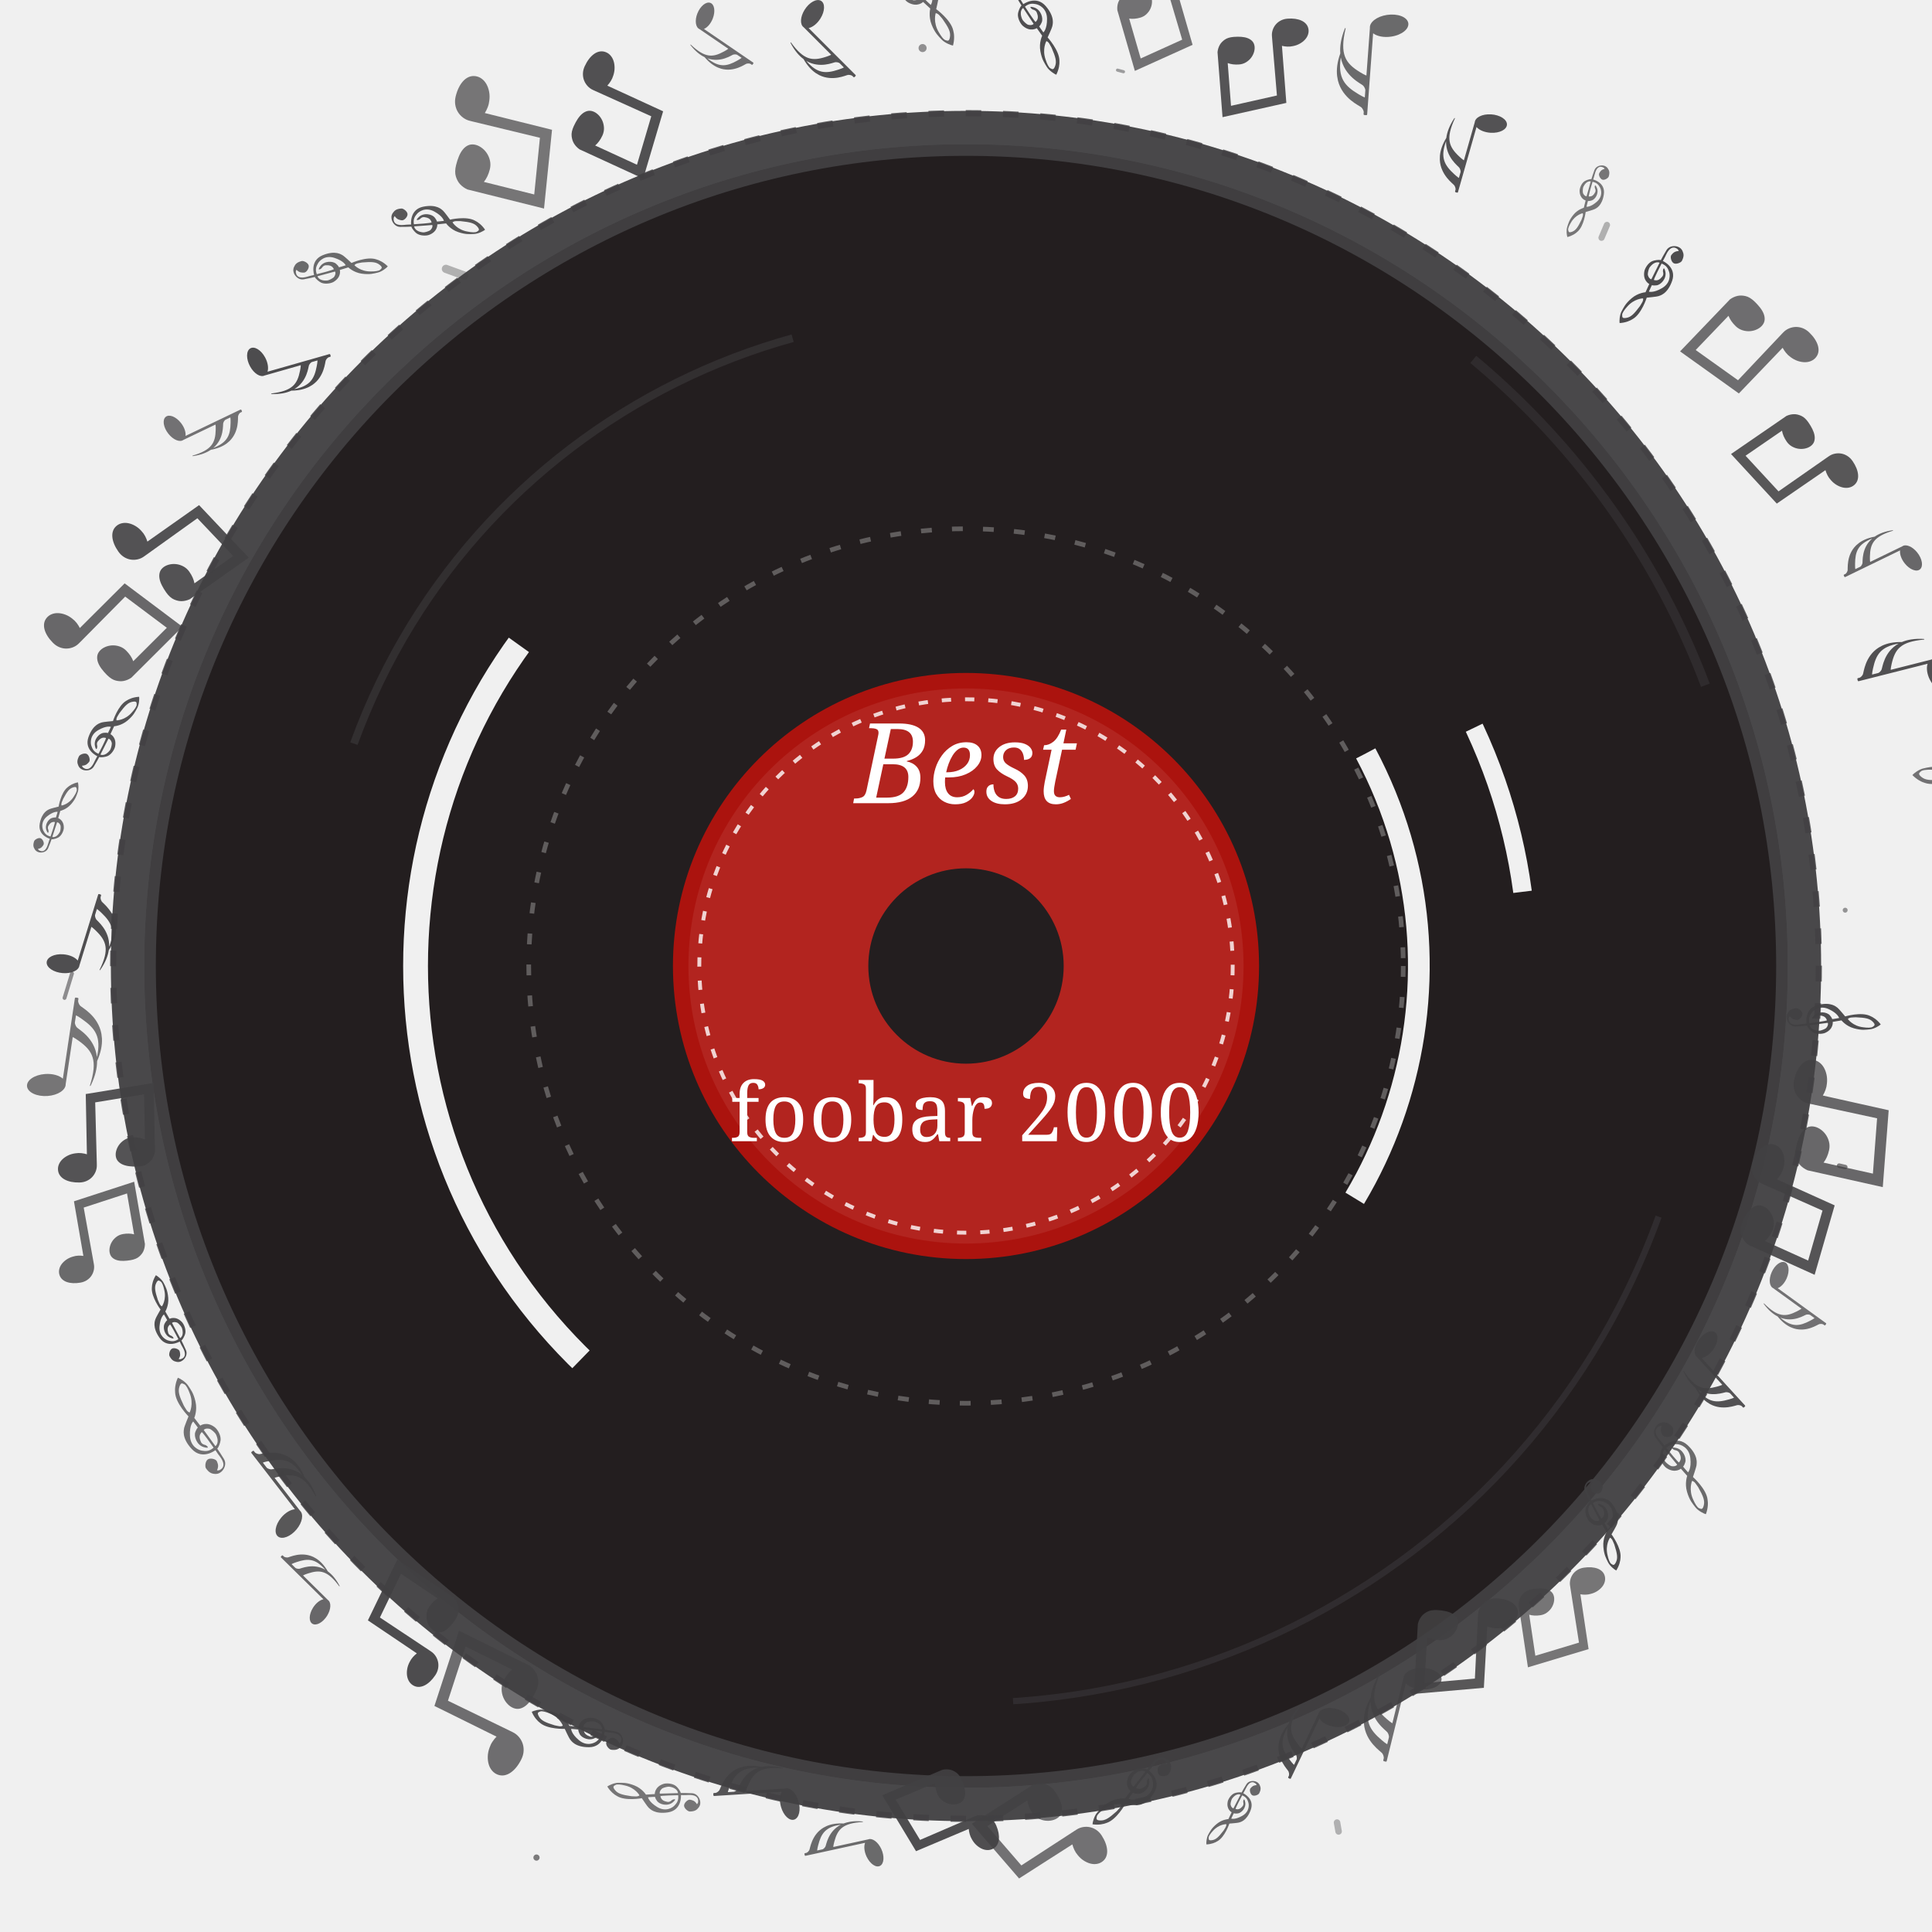
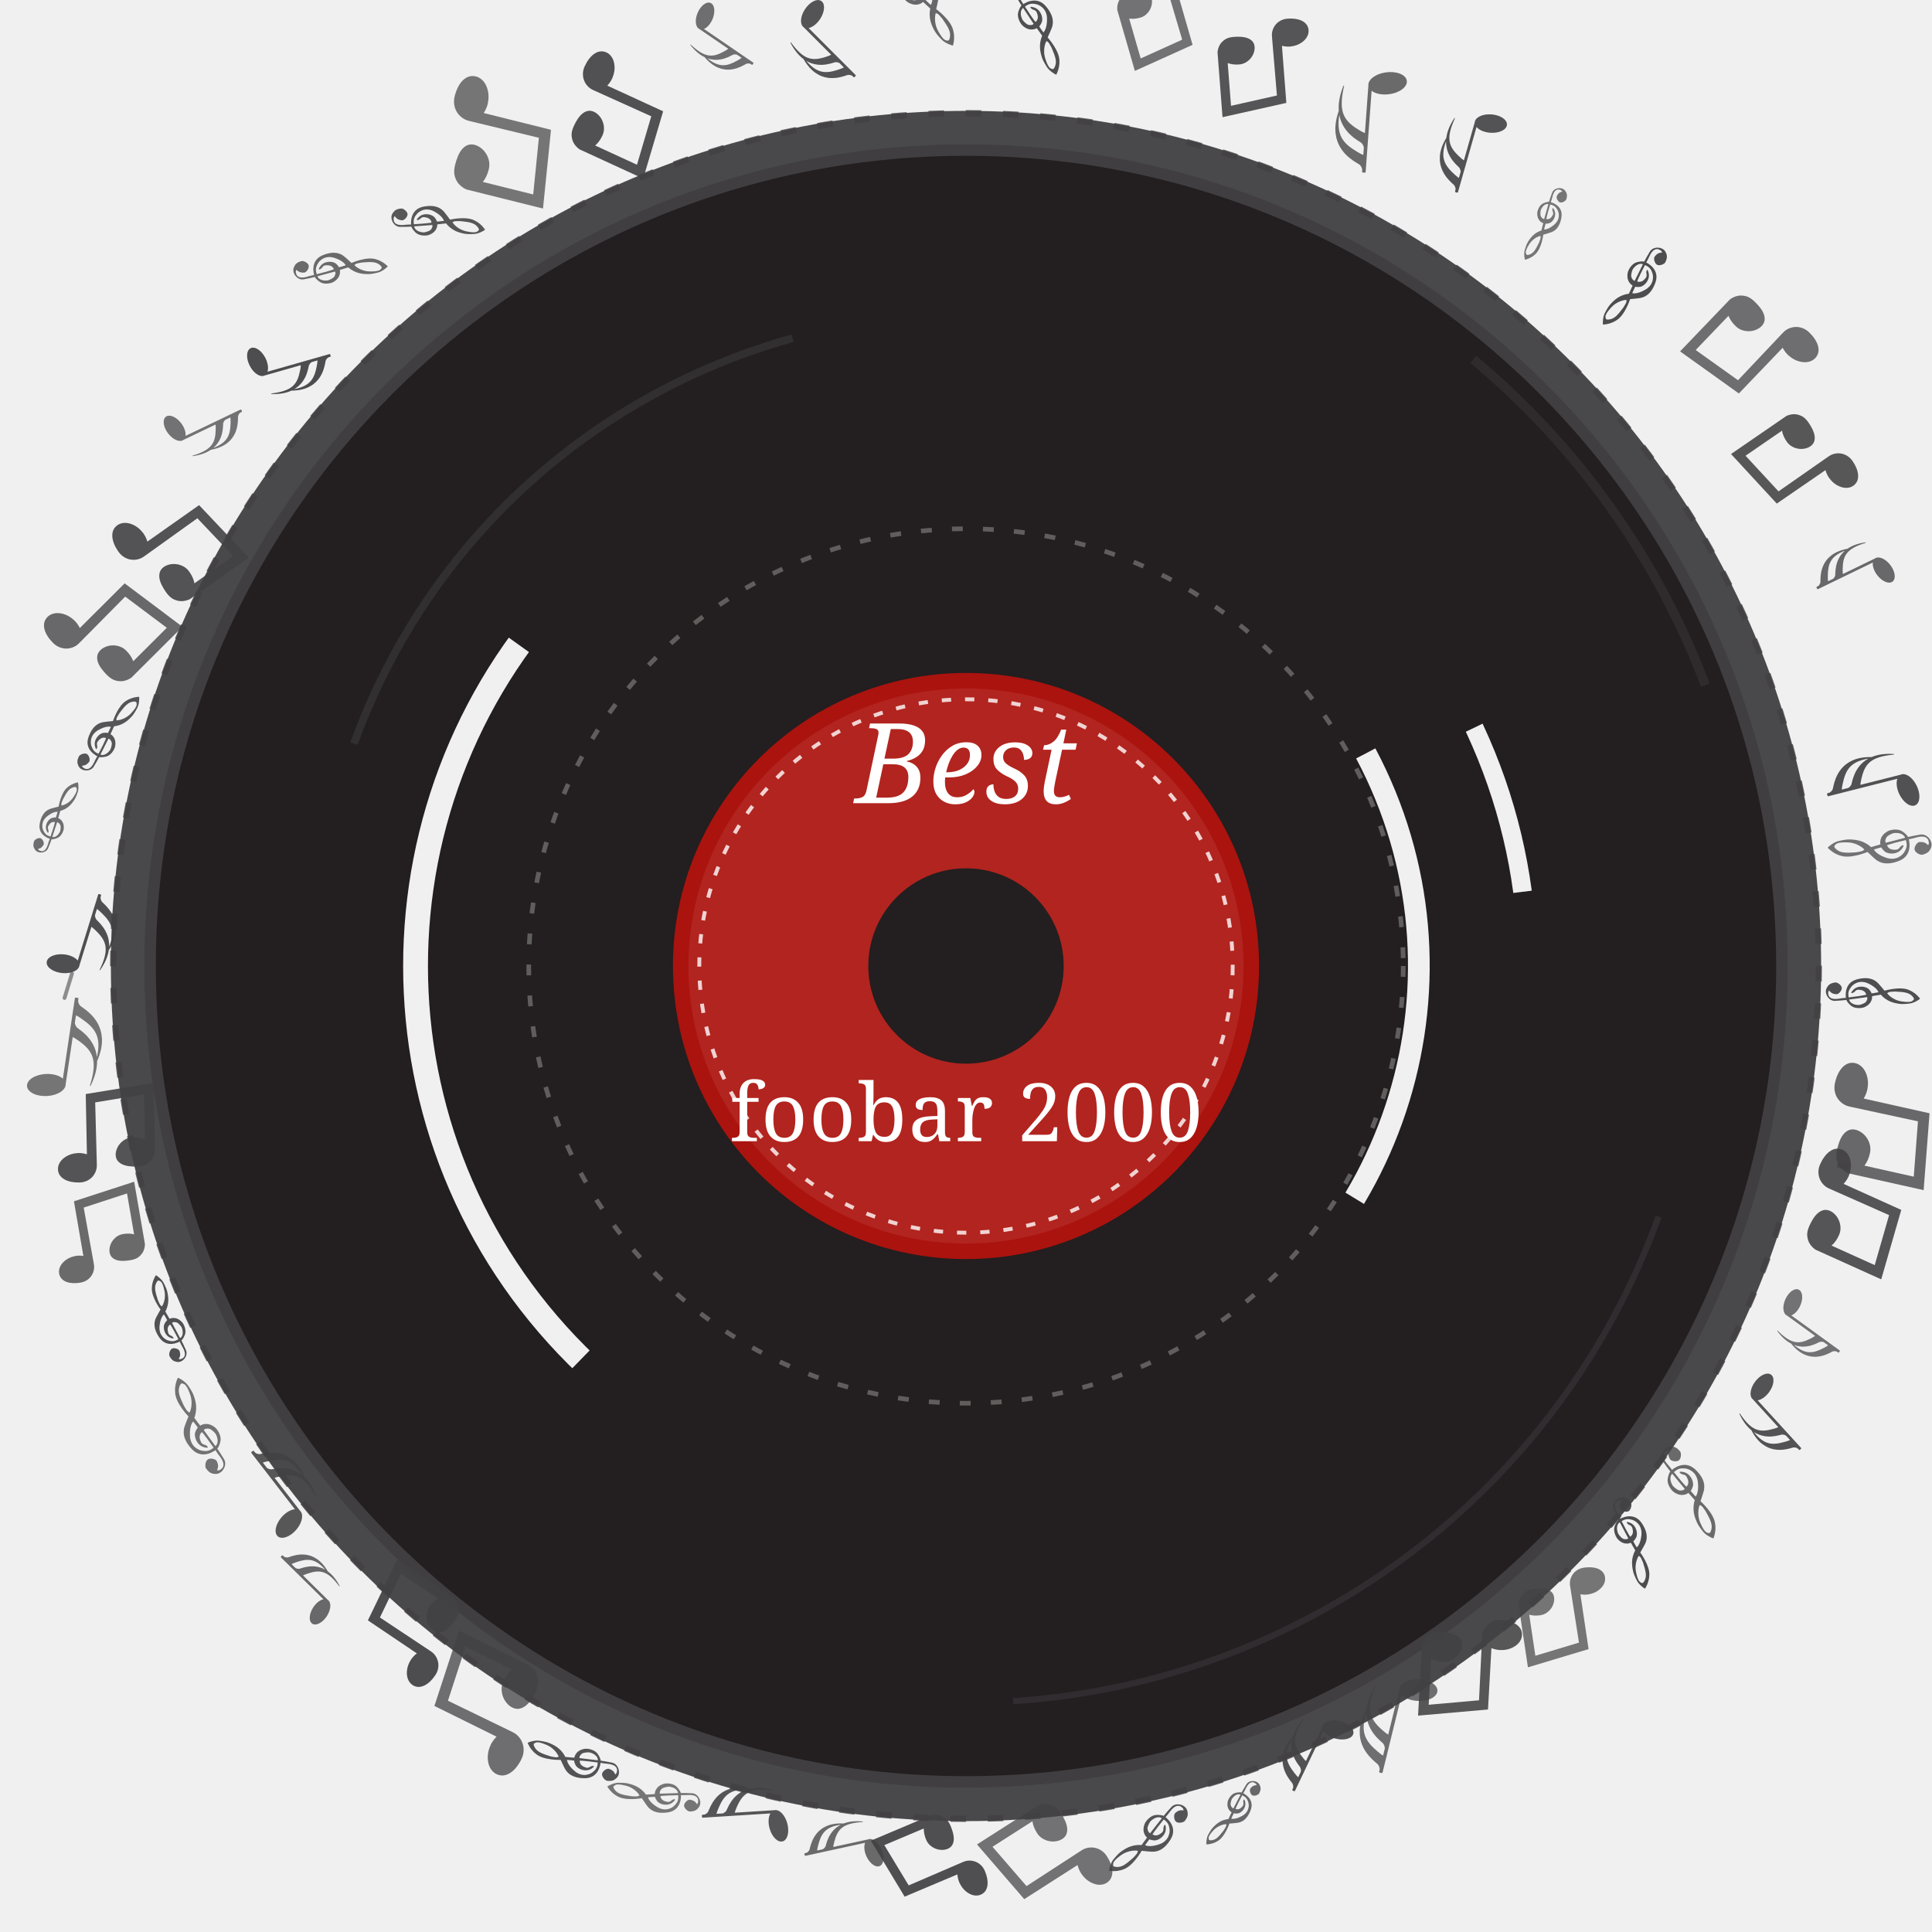
<svg xmlns="http://www.w3.org/2000/svg" viewBox="0 0 1246 1246">
  <defs>
    <mask id="discMask">
      <circle cx="623" cy="623" r="530" fill="#fff" />
-       <circle cx="623" cy="623" r="355" fill="none" stroke="#000" stroke-width="16" stroke-dasharray="500 1727" transform="rotate(135 623 623)" />
-       <circle cx="623" cy="623" r="362" fill="none" stroke="#000" stroke-width="12" stroke-dasharray="110 2164" transform="rotate(-25 623 623)" />
-       <circle cx="623" cy="623" r="292" fill="none" stroke="#000" stroke-width="14" stroke-dasharray="300 1535" transform="rotate(-28 623 623)" />
+       <circle cx="623" cy="623" r="355" fill="none" stroke="#000" stroke-width="16" stroke-dasharray="500 1727" transform="matrix(-0.7071068,0.7071068,-0.7071068,-0.7071068,1504.055,623)" />
+       <circle cx="623" cy="623" r="362" fill="none" stroke="#000" stroke-width="12" stroke-dasharray="110 2164" transform="matrix(0.9063078,-0.4226183,0.4226183,0.9063078,-204.9209,321.6614)" />
+       <circle cx="623" cy="623" r="292" fill="none" stroke="#000" stroke-width="14" stroke-dasharray="300 1535" transform="matrix(0.8829476,-0.4694716,0.4694716,0.8829476,-219.5571,365.4044)" />
    </mask>
-     <g id="quarter-note" transform="scale(0.068)">
+     <g id="quarter-note" transform="matrix(0.068,0,0,0.068,0,0)">
      <path d="M977.92 697.344q-7.168 38.912-27.648 69.632-17.408 26.624-52.224 48.128t-94.208 21.504q-38.912 0-73.728-5.12t-61.44-17.408-43.52-32.256-19.968-48.64 8.192-59.904 33.792-56.832 54.784-41.984 70.144-16.384q64.512 0 112.64 22.528l0-428.032-464.896 67.584 4.096 570.368 0 25.6q0 30.72-12.288 59.904t-34.304 51.712-53.248 35.84-69.12 13.312q-40.96 0-75.776-7.68t-61.44-22.528-43.008-36.864-19.456-50.688 8.192-55.808 34.304-48.64 55.296-36.352 70.144-18.944q28.672-4.096 56.32-0.512t52.224 11.776l0-571.392 646.144-93.184 0 651.264z" fill="#414042" />
    </g>
-     <g id="eighth-note-a" transform="scale(0.068)">
+     <g id="eighth-note-a" transform="matrix(0.068,0,0,0.068,0,0)">
      <path d="M644.87 591.023c-37.663-82.12-105.697-70.631-105.697-70.631L523.589 437.573s53.548-43.158 73.129-119.583c19.681-76.525 10.889-113.589 6.494-152.951s-34.966-87.415-48.053-100.502c-43.657 34.966-67.734 74.228-78.623 102.7-39.362 85.217 8.692 235.97 8.692 235.97s-74.327 63.338-80.821 74.228c-6.594 10.889-59.042 61.14-21.879 190.014S559.454 767.95 559.454 767.95s4.396 45.855 8.692 63.338c13.087 72.03-8.692 93.908-30.57 102.7-34.966 8.692-37.164-2.198-45.855-4.396 32.768-26.174 32.768-48.053 34.966-69.932 2.098-21.879-37.164-54.647-63.338-50.251-26.174 4.396-50.251 43.657-48.053 61.14 6.594 45.855 21.879 63.338 48.053 78.623 26.274 15.285 50.251 10.889 67.734 4.396 32.768-13.087 61.44-43.757 58.942-83.019-2.697-43.158-8.192-88.713-10.889-106.996 18.582-5.495 49.652-36.364 60.041-53.548 22.078-35.865 17.483-93.109 5.694-118.984zM531.781 140.063c30.57-30.57 36.265-13.387 47.254-0.3s10.889 52.449 6.594 87.415c-8.692 102.7-76.425 150.753-76.425 150.753-17.583-17.483-14.286-41.16-17.583-74.327 2.198-93.908 9.491-132.87 40.161-163.54z m-77.025 579.834c-21.879-15.285-74.327-74.228-34.966-161.642 39.362-87.315 81.62-97.705 81.62-97.705 7.393 34.366 11.489 65.536 11.489 65.536s-11.689 1.099-36.364 23.477c-30.071 27.273-41.46 107.095 6.594 150.753s26.174-6.594 17.483-13.087c-8.791-6.594-24.076-21.879-19.681-45.855 3.297-56.245 37.164-61.14 43.657-65.536 6.594-4.396 28.372 148.555 30.57 166.038-52.349 12.987-78.523-6.693-100.402-21.979z m120.183 17.583s-24.076-157.346-26.174-170.334c21.879-8.791 48.253 11.089 53.548 18.882 11.089 16.384 22.978 48.852 22.978 61.94-1.798 83.718-50.351 89.513-50.351 89.513z" fill="#414042" />
    </g>
-     <g id="eighth-note-b" transform="scale(0.068)">
+     <g id="eighth-note-b" transform="matrix(0.068,0,0,0.068,0,0)">
      <path d="M774.971 398.699L765.586 362.781c-46.746-139.969-186.264-184.639-199.8-196.732-19.673-17.688-21.388-35.556-21.388-35.556v-16.424c0-1.624-0.722-3.249-2.076-4.512-1.354-1.173-3.159-1.895-4.873-1.895h-14.439c-1.805 0-3.52 0.632-4.873 1.895-1.354 1.173-2.076 2.888-2.076 4.512v642.899c-32.307-21.478-87.176-28.698-144.842-15.702-82.393 18.5-138.886 71.383-126.161 117.949 12.724 46.566 89.703 69.217 172.186 50.627 79.866-18.049 135.456-68.315 127.154-113.888V420.177s12.363 2.166 51.529 22.2c122.461 62.81 172.276 128.237 139.788 335.618-0.812 5.685 4.151 5.956 5.956 0.18 25.268-79.415 29.69-144.932 21.478-198.808 19.763-71.564 21.388-131.215 11.822-180.669z m-18.139 149.354c-39.076-148.452-177.51-195.83-191.227-208.283-19.402-17.778-21.207-35.556-21.207-35.556v-57.756s12.093 2.166 51.981 22.2c112.986 56.673 173.269 114.61 160.454 279.396z" fill="#414042" />
    </g>
  </defs>
  <g fill="#414042">
-     <rect x="286" y="170" width="18" height="5.3" rx="2.65" opacity="0.37" transform="rotate(20 286 170)" />
-     <circle cx="521" cy="1120" r="2.2" opacity="0.73" />
-     <rect x="864" y="1173" width="10" height="4.2" rx="2.1" opacity="0.36" transform="rotate(80 864 1173)" />
-     <circle cx="346" cy="1198" r="2" opacity="0.67" />
-     <circle cx="1190" cy="587" r="1.6" opacity="0.53" />
-     <rect x="1185" y="750" width="7" height="2.9" rx="1.45" opacity="0.66" transform="rotate(13 1185 750)" />
-     <circle cx="1128" cy="494" r="4.2" opacity="0.78" />
-     <circle cx="197" cy="801" r="4.1" opacity="0.37" />
-     <rect x="720" y="44" width="6" height="2" rx="1" opacity="0.48" transform="rotate(15 720 44)" />
-     <circle cx="485" cy="158" r="4.8" opacity="0.8" />
-     <rect x="1036" y="448" width="19" height="1.6" rx="0.8" opacity="0.68" transform="rotate(116 1036 448)" />
-     <circle cx="1088" cy="582" r="3.6" opacity="0.56" />
-     <rect x="456" y="174" width="12" height="3.7" rx="1.85" opacity="0.72" transform="rotate(81 456 174)" />
-     <circle cx="826" cy="1011" r="3.4" opacity="0.77" />
-     <circle cx="257" cy="861" r="4.4" opacity="0.38" />
-     <rect x="1039" y="144" width="13" height="4" rx="2" opacity="0.37" transform="rotate(113 1039 144)" />
-     <rect x="1041" y="354" width="14" height="4" rx="2" opacity="0.49" transform="rotate(42 1041 354)" />
-     <rect x="48" y="627" width="19" height="2.5" rx="1.25" opacity="0.57" transform="rotate(107 48 627)" />
-     <circle cx="595" cy="31" r="2.6" opacity="0.55" />
+     <rect x="1185" y="750" width="7" height="2.9" rx="1.45" opacity="0.66" transform="matrix(0.9743701,0.2249511,-0.2249511,0.9743701,199.0848,-247.3445)" />
+     <rect x="48" y="627" width="19" height="2.5" rx="1.25" opacity="0.57" transform="matrix(-0.2923717,0.9563048,-0.9563048,-0.2923717,661.6369,764.4144)" />
  </g>
  <circle cx="623" cy="623" r="530" fill="#231E1F" mask="url(#discMask)" />
  <g fill="none" stroke="#413F42">
-     <circle cx="623" cy="623" r="420" stroke-width="5" opacity="0.5" stroke-dasharray="400 2239" transform="rotate(200 623 623)" />
-     <circle cx="623" cy="623" r="475" stroke-width="4" opacity="0.45" stroke-dasharray="550 2434" transform="rotate(20 623 623)" />
-     <circle cx="623" cy="623" r="510" stroke-width="6" opacity="0.4" stroke-dasharray="260 2944" transform="rotate(310 623 623)" />
+     <circle cx="623" cy="623" r="420" stroke-width="5" opacity="0.5" stroke-dasharray="400 2239" transform="matrix(-0.9396926,-0.3420201,0.3420201,-0.9396926,995.35,1421.507)" />
+     <circle cx="623" cy="623" r="475" stroke-width="4" opacity="0.45" stroke-dasharray="550 2434" transform="matrix(0.9396926,0.3420201,-0.3420201,0.9396926,250.65,-175.5071)" />
+     <circle cx="623" cy="623" r="510" stroke-width="6" opacity="0.4" stroke-dasharray="260 2944" transform="matrix(0.6427876,-0.7660444,0.7660444,0.6427876,-254.7024,699.789)" />
  </g>
  <circle cx="623" cy="623" r="282" fill="none" stroke="#fff" stroke-width="3" stroke-dasharray="7 13" opacity="0.28" />
  <circle cx="623" cy="623" r="189" fill="#AB130E" />
  <circle cx="623" cy="623" r="179" fill="#B2241F" />
  <circle cx="623" cy="623" r="172" fill="none" stroke="#fff" stroke-width="2.5" stroke-dasharray="6 9" opacity="0.8" />
  <text x="623" y="518" text-anchor="middle" font-family="Georgia, serif" font-size="72" font-style="italic" fill="#fff">Best</text>
  <text x="623" y="736" text-anchor="middle" font-family="Georgia, serif" font-size="52" fill="#fff" letter-spacing="1">foobar 2000</text>
  <circle cx="623" cy="623" r="63" fill="#231E1F" />
-   <g transform="translate(623 623)">
-     <use href="#eighth-note-a" transform="rotate(0) translate(595 0) rotate(91) scale(1.0)" opacity="0.92" />
-     <use href="#quarter-note" transform="rotate(13.3) translate(595 0) rotate(101) scale(1.05)" opacity="0.88" />
-     <use href="#eighth-note-b" transform="rotate(26.6) translate(595 0) rotate(111) scale(0.95)" opacity="0.90" />
-     <use href="#eighth-note-a" transform="rotate(39.9) translate(595 0) rotate(121) scale(1.0)" opacity="0.93" />
-     <use href="#quarter-note" transform="rotate(53.2) translate(595 0) rotate(130) scale(1.02)" opacity="0.87" />
-     <use href="#eighth-note-b" transform="rotate(66.5) translate(595 0) rotate(139) scale(0.98)" opacity="0.91" />
-     <use href="#eighth-note-a" transform="rotate(79.8) translate(595 0) rotate(147) scale(1.05)" opacity="0.89" />
-     <use href="#quarter-note" transform="rotate(93.1) translate(595 0) rotate(154) scale(0.95)" opacity="0.92" />
-     <use href="#eighth-note-b" transform="rotate(106.4) translate(595 0) rotate(160) scale(1.0)" opacity="0.88" />
-     <use href="#eighth-note-a" transform="rotate(119.7) translate(595 0) rotate(166) scale(1.02)" opacity="0.90" />
-     <use href="#quarter-note" transform="rotate(133.0) translate(595 0) rotate(171) scale(0.98)" opacity="0.93" />
-     <use href="#eighth-note-b" transform="rotate(146.3) translate(595 0) rotate(176) scale(1.05)" opacity="0.87" />
-     <use href="#eighth-note-a" transform="rotate(159.6) translate(595 0) rotate(181) scale(0.95)" opacity="0.91" />
-     <use href="#quarter-note" transform="rotate(172.9) translate(595 0) rotate(186) scale(1.0)" opacity="0.89" />
-     <use href="#eighth-note-b" transform="rotate(186.2) translate(595 0) rotate(191) scale(1.02)" opacity="0.92" />
-     <use href="#eighth-note-a" transform="rotate(199.5) translate(595 0) rotate(196) scale(0.98)" opacity="0.88" />
-     <use href="#quarter-note" transform="rotate(212.8) translate(595 0) rotate(202) scale(1.05)" opacity="0.90" />
-     <use href="#eighth-note-b" transform="rotate(226.1) translate(595 0) rotate(208) scale(0.95)" opacity="0.93" />
-     <use href="#eighth-note-a" transform="rotate(239.4) translate(595 0) rotate(215) scale(1.0)" opacity="0.87" />
-     <use href="#quarter-note" transform="rotate(252.7) translate(595 0) rotate(222) scale(1.02)" opacity="0.91" />
-     <use href="#eighth-note-b" transform="rotate(266.0) translate(595 0) rotate(229) scale(0.98)" opacity="0.89" />
-     <use href="#eighth-note-a" transform="rotate(279.3) translate(595 0) rotate(236) scale(1.05)" opacity="0.92" />
-     <use href="#quarter-note" transform="rotate(292.6) translate(595 0) rotate(243) scale(0.95)" opacity="0.88" />
-     <use href="#eighth-note-b" transform="rotate(305.9) translate(595 0) rotate(250) scale(1.0)" opacity="0.90" />
-     <use href="#eighth-note-a" transform="rotate(319.2) translate(595 0) rotate(256) scale(1.02)" opacity="0.93" />
-     <use href="#quarter-note" transform="rotate(332.5) translate(595 0) rotate(263) scale(0.98)" opacity="0.87" />
-     <use href="#eighth-note-b" transform="rotate(345.8) translate(595 0) rotate(270) scale(1.05)" opacity="0.91" />
+   <g transform="matrix(1,0,0,1,623,623)">
+     <use href="#eighth-note-a" opacity="0.92" transform="matrix(-0.01745241,0.9998477,-0.9998477,-0.01745241,620.3778,-16.59315)" />
+     <use href="#quarter-note" opacity="0.88" transform="matrix(-0.4320901,0.9569734,-0.9569734,-0.4320901,621.9883,139.8078)" />
+     <use href="#eighth-note-b" opacity="0.90" transform="matrix(-0.7015326,0.6405873,-0.6405873,-0.7015326,568.1363,293.7466)" />
+     <use href="#eighth-note-b" opacity="0.91" transform="matrix(-0.8845336,-0.4219009,0.4219009,-0.8845336,239.9224,553.6507)" />
+     <use href="#eighth-note-a" opacity="0.93" transform="matrix(-0.9449489,0.3272179,-0.3272179,-0.9449489,475.0086,393.3753)" />
+     <use href="#quarter-note" opacity="0.87" transform="matrix(-1.01841,-0.05693794,0.05693794,-1.01841,359.0857,490.4352)" />
+     <use href="#eighth-note-a" opacity="0.89" transform="matrix(-0.7187745,-0.7654171,0.7654171,-0.7187745,116.0321,615.5964)" />
+     <use href="#quarter-note" opacity="0.92" transform="matrix(-0.3696678,-0.8751261,0.8751261,-0.3696678,-39.51021,623.4626)" />
+     <use href="#eighth-note-b" opacity="0.88" transform="matrix(-0.06279052,-0.9980267,0.9980267,-0.06279052,-175.3265,584.7918)" />
+     <use href="#eighth-note-a" opacity="0.90" transform="matrix(0.2760125,-0.9819456,0.9819456,0.2760125,-297.4646,536.8358)" />
+     <use href="#quarter-note" opacity="0.93" transform="matrix(0.548009,-0.8124568,0.8124568,0.548009,-405.789,435.1555)" />
+     <use href="#eighth-note-b" opacity="0.87" transform="matrix(0.8307847,-0.6421034,0.6421034,0.8307847,-495.0127,330.1324)" />
+     <use href="#eighth-note-a" opacity="0.91" transform="matrix(0.8960615,-0.3155531,0.3155531,0.8960615,-557.6828,207.4004)" />
+     <use href="#quarter-note" opacity="0.89" transform="matrix(0.9998157,-0.01919744,0.01919744,0.9998157,-590.4375,73.54288)" />
+     <use href="#eighth-note-b" opacity="0.92" transform="matrix(0.9743839,0.3016222,-0.3016222,0.9743839,-591.5198,-64.25962)" />
+     <use href="#eighth-note-a" opacity="0.88" transform="matrix(0.7978332,0.5690889,-0.5690889,0.7978332,-560.8717,-198.6151)" />
+     <use href="#quarter-note" opacity="0.90" transform="matrix(0.6052539,0.8580021,-0.8580021,0.6052539,-500.1371,-322.3164)" />
+     <use href="#eighth-note-b" opacity="0.93" transform="matrix(0.2602613,0.9136542,-0.9136542,0.2602613,-412.5741,-428.7279)" />
+     <use href="#eighth-note-a" opacity="0.87" transform="matrix(-0.07671903,0.9970528,-0.9970528,-0.07671903,-302.8796,-512.1415)" />
+     <use href="#quarter-note" opacity="0.91" transform="matrix(-0.4262244,0.9266783,-0.9266783,-0.4262244,-176.9381,-568.0827)" />
+     <use href="#eighth-note-b" opacity="0.89" transform="matrix(-0.6929646,0.6929646,-0.6929646,-0.6929646,-41.5051,-593.5506)" />
+     <use href="#eighth-note-a" opacity="0.92" transform="matrix(-0.9539336,0.4387604,-0.4387604,-0.9539336,96.15427,-587.1792)" />
+     <use href="#quarter-note" opacity="0.88" transform="matrix(-0.9472001,0.07288308,-0.07288308,-0.9472001,228.6557,-549.3101)" />
+     <use href="#eighth-note-b" opacity="0.90" transform="matrix(-0.9617413,-0.2739592,0.2739592,-0.9617413,348.8916,-481.9748)" />
+     <use href="#eighth-note-a" opacity="0.93" transform="matrix(-0.8334878,-0.587961,0.587961,-0.8334878,439.6753,-387.8092)" />
+     <use href="#quarter-note" opacity="0.87" transform="matrix(-0.5550781,-0.8076437,0.8076437,-0.5550781,527.7714,-274.7404)" />
+     <use href="#eighth-note-b" opacity="0.91" transform="matrix(-0.2575728,-1.017918,1.017918,-0.2575728,557.2987,-71.77684)" />
  </g>
-   <g transform="translate(623 623)">
-     <use href="#quarter-note" transform="rotate(6.6) translate(615 0) rotate(96) scale(1.12)" opacity="0.78" />
-     <use href="#eighth-note-b" transform="rotate(19.9) translate(615 0) rotate(106) scale(0.88)" opacity="0.72" />
-     <use href="#eighth-note-a" transform="rotate(33.2) translate(615 0) rotate(116) scale(1.08)" opacity="0.76" />
-     <use href="#quarter-note" transform="rotate(46.5) translate(615 0) rotate(125) scale(0.92)" opacity="0.70" />
-     <use href="#eighth-note-b" transform="rotate(59.8) translate(615 0) rotate(134) scale(1.18)" opacity="0.74" />
-     <use href="#eighth-note-a" transform="rotate(73.1) translate(615 0) rotate(143) scale(0.85)" opacity="0.78" />
-     <use href="#quarter-note" transform="rotate(86.4) translate(615 0) rotate(151) scale(1.05)" opacity="0.72" />
-     <use href="#eighth-note-b" transform="rotate(99.7) translate(615 0) rotate(158) scale(0.90)" opacity="0.76" />
-     <use href="#eighth-note-a" transform="rotate(113.0) translate(615 0) rotate(164) scale(1.0)" opacity="0.70" />
-     <use href="#quarter-note" transform="rotate(126.3) translate(615 0) rotate(170) scale(1.15)" opacity="0.74" />
-     <use href="#eighth-note-b" transform="rotate(139.6) translate(615 0) rotate(175) scale(0.88)" opacity="0.78" />
-     <use href="#eighth-note-a" transform="rotate(152.9) translate(615 0) rotate(180) scale(1.10)" opacity="0.72" />
-     <use href="#quarter-note" transform="rotate(166.2) translate(615 0) rotate(184) scale(0.92)" opacity="0.76" />
-     <use href="#eighth-note-b" transform="rotate(179.5) translate(615 0) rotate(189) scale(1.20)" opacity="0.70" />
-     <use href="#eighth-note-a" transform="rotate(192.8) translate(615 0) rotate(194) scale(0.85)" opacity="0.74" />
-     <use href="#quarter-note" transform="rotate(206.1) translate(615 0) rotate(199) scale(1.05)" opacity="0.78" />
-     <use href="#eighth-note-b" transform="rotate(219.4) translate(615 0) rotate(205) scale(0.90)" opacity="0.72" />
-     <use href="#eighth-note-a" transform="rotate(232.7) translate(615 0) rotate(211) scale(1.0)" opacity="0.76" />
-     <use href="#quarter-note" transform="rotate(246.0) translate(615 0) rotate(218) scale(1.15)" opacity="0.70" />
-     <use href="#eighth-note-b" transform="rotate(259.3) translate(615 0) rotate(225) scale(0.88)" opacity="0.74" />
-     <use href="#eighth-note-a" transform="rotate(272.6) translate(615 0) rotate(231) scale(1.10)" opacity="0.78" />
-     <use href="#quarter-note" transform="rotate(285.9) translate(615 0) rotate(238) scale(0.92)" opacity="0.72" />
-     <use href="#eighth-note-b" transform="rotate(299.2) translate(615 0) rotate(245) scale(1.20)" opacity="0.76" />
-     <use href="#eighth-note-a" transform="rotate(312.5) translate(615 0) rotate(252) scale(0.85)" opacity="0.70" />
-     <use href="#quarter-note" transform="rotate(325.8) translate(615 0) rotate(258) scale(1.05)" opacity="0.74" />
-     <use href="#eighth-note-b" transform="rotate(339.1) translate(615 0) rotate(265) scale(0.90)" opacity="0.78" />
-     <use href="#eighth-note-a" transform="rotate(352.4) translate(615 0) rotate(272) scale(1.10)" opacity="0.72" />
+   <g transform="matrix(1,0,0,1,623,623)">
+     <use href="#quarter-note" opacity="0.78" transform="matrix(-0.2443204,1.093027,-1.093027,-0.2443204,637.2781,72.6385)" />
+     <use href="#eighth-note-b" opacity="0.72" transform="matrix(-0.5160077,0.7128366,-0.7128366,-0.5160077,587.0618,226.9026)" />
+     <use href="#eighth-note-a" opacity="0.76" transform="matrix(-0.9276767,0.5530063,-0.5530063,-0.9276767,519.4904,352.3685)" />
+     <use href="#quarter-note" opacity="0.70" transform="matrix(-0.9098946,0.1359847,-0.1359847,-0.9098946,423.3381,446.1052)" />
+     <use href="#eighth-note-b" opacity="0.74" transform="matrix(-1.145938,-0.2814695,0.2814695,-1.145938,306.6906,538.8623)" />
+     <use href="#eighth-note-a" opacity="0.78" transform="matrix(-0.6867914,-0.5008169,0.5008169,-0.6867914,178.7818,588.4404)" />
+     <use href="#quarter-note" opacity="0.72" transform="matrix(-0.5657093,-0.884575,0.884575,-0.5657093,41.94948,627.1198)" />
+     <use href="#eighth-note-b" opacity="0.76" transform="matrix(-0.1917273,-0.879341,0.879341,-0.1917273,-103.621,606.2076)" />
+     <use href="#eighth-note-a" opacity="0.70" transform="matrix(0.1218693,-0.9925462,0.9925462,0.1218693,-240.2996,566.1105)" />
+     <use href="#quarter-note" opacity="0.74" transform="matrix(0.5095319,-1.030959,1.030959,0.5095319,-364.0881,495.6459)" />
+     <use href="#eighth-note-b" opacity="0.78" transform="matrix(0.6178947,-0.6265829,0.6265829,0.6178947,-468.3461,398.5937)" />
+     <use href="#eighth-note-a" opacity="0.72" transform="matrix(0.9792341,-0.5010994,0.5010994,0.9792341,-547.4809,280.1601)" />
+     <use href="#quarter-note" opacity="0.76" transform="matrix(0.9065753,-0.1565927,0.1565927,0.9065753,-597.2476,146.6981)" />
+     <use href="#eighth-note-b" opacity="0.70" transform="matrix(1.186819,0.1773713,-0.1773713,1.186819,-614.9766,5.366819)" />
+     <use href="#eighth-note-a" opacity="0.74" transform="matrix(0.7586979,0.3832459,-0.3832459,0.7586979,-599.7169,-136.2523)" />
+     <use href="#quarter-note" opacity="0.78" transform="matrix(0.7411652,0.7437568,-0.7437568,0.7411652,-552.287,-270.5626)" />
+     <use href="#eighth-note-b" opacity="0.72" transform="matrix(0.3888772,0.8116493,-0.8116493,0.3888772,-475.2311,-390.3593)" />
+     <use href="#eighth-note-a" opacity="0.76" transform="matrix(0.1097343,0.993961,-0.993961,0.1097343,-372.6829,-489.2162)" />
+     <use href="#quarter-note" opacity="0.70" transform="matrix(-0.2782102,1.11584,-1.11584,-0.2782102,-250.8097,-561.8305)" />
+     <use href="#eighth-note-b" opacity="0.74" transform="matrix(-0.4959029,0.7269665,-0.7269665,-0.4959029,-114.185,-604.3069)" />
+     <use href="#eighth-note-a" opacity="0.78" transform="matrix(-0.8853832,0.6527608,-0.6527608,-0.8853832,27.89824,-614.3669)" />
+     <use href="#quarter-note" opacity="0.72" transform="matrix(-0.8839168,0.2551295,-0.2551295,-0.8839168,168.4849,-591.4709)" />
+     <use href="#eighth-note-b" opacity="0.76" transform="matrix(-1.196777,-0.08788584,0.08788584,-1.196777,299.0576,-499.7566)" />
+     <use href="#eighth-note-a" opacity="0.70" transform="matrix(-0.7734671,-0.3524893,0.3524893,-0.7734671,388.1581,-438.7846)" />
+     <use href="#quarter-note" opacity="0.74" transform="matrix(-0.7578482,-0.7267503,0.7267503,-0.7578482,508.6546,-345.6813)" />
+     <use href="#eighth-note-b" opacity="0.78" transform="matrix(-0.3931216,-0.809602,0.809602,-0.3931216,556.9666,-211.5854)" />
+     <use href="#eighth-note-a" opacity="0.72" transform="matrix(-0.1073412,-1.09475,1.09475,-0.1073412,554.9378,-34.48644)" />
  </g>
  <circle cx="623" cy="623" r="537" fill="none" stroke="#414042" stroke-width="29" opacity="0.95" />
  <circle cx="623" cy="623" r="550" fill="none" stroke="#414042" stroke-width="4" stroke-dasharray="10 14" opacity="0.8" />
</svg>
